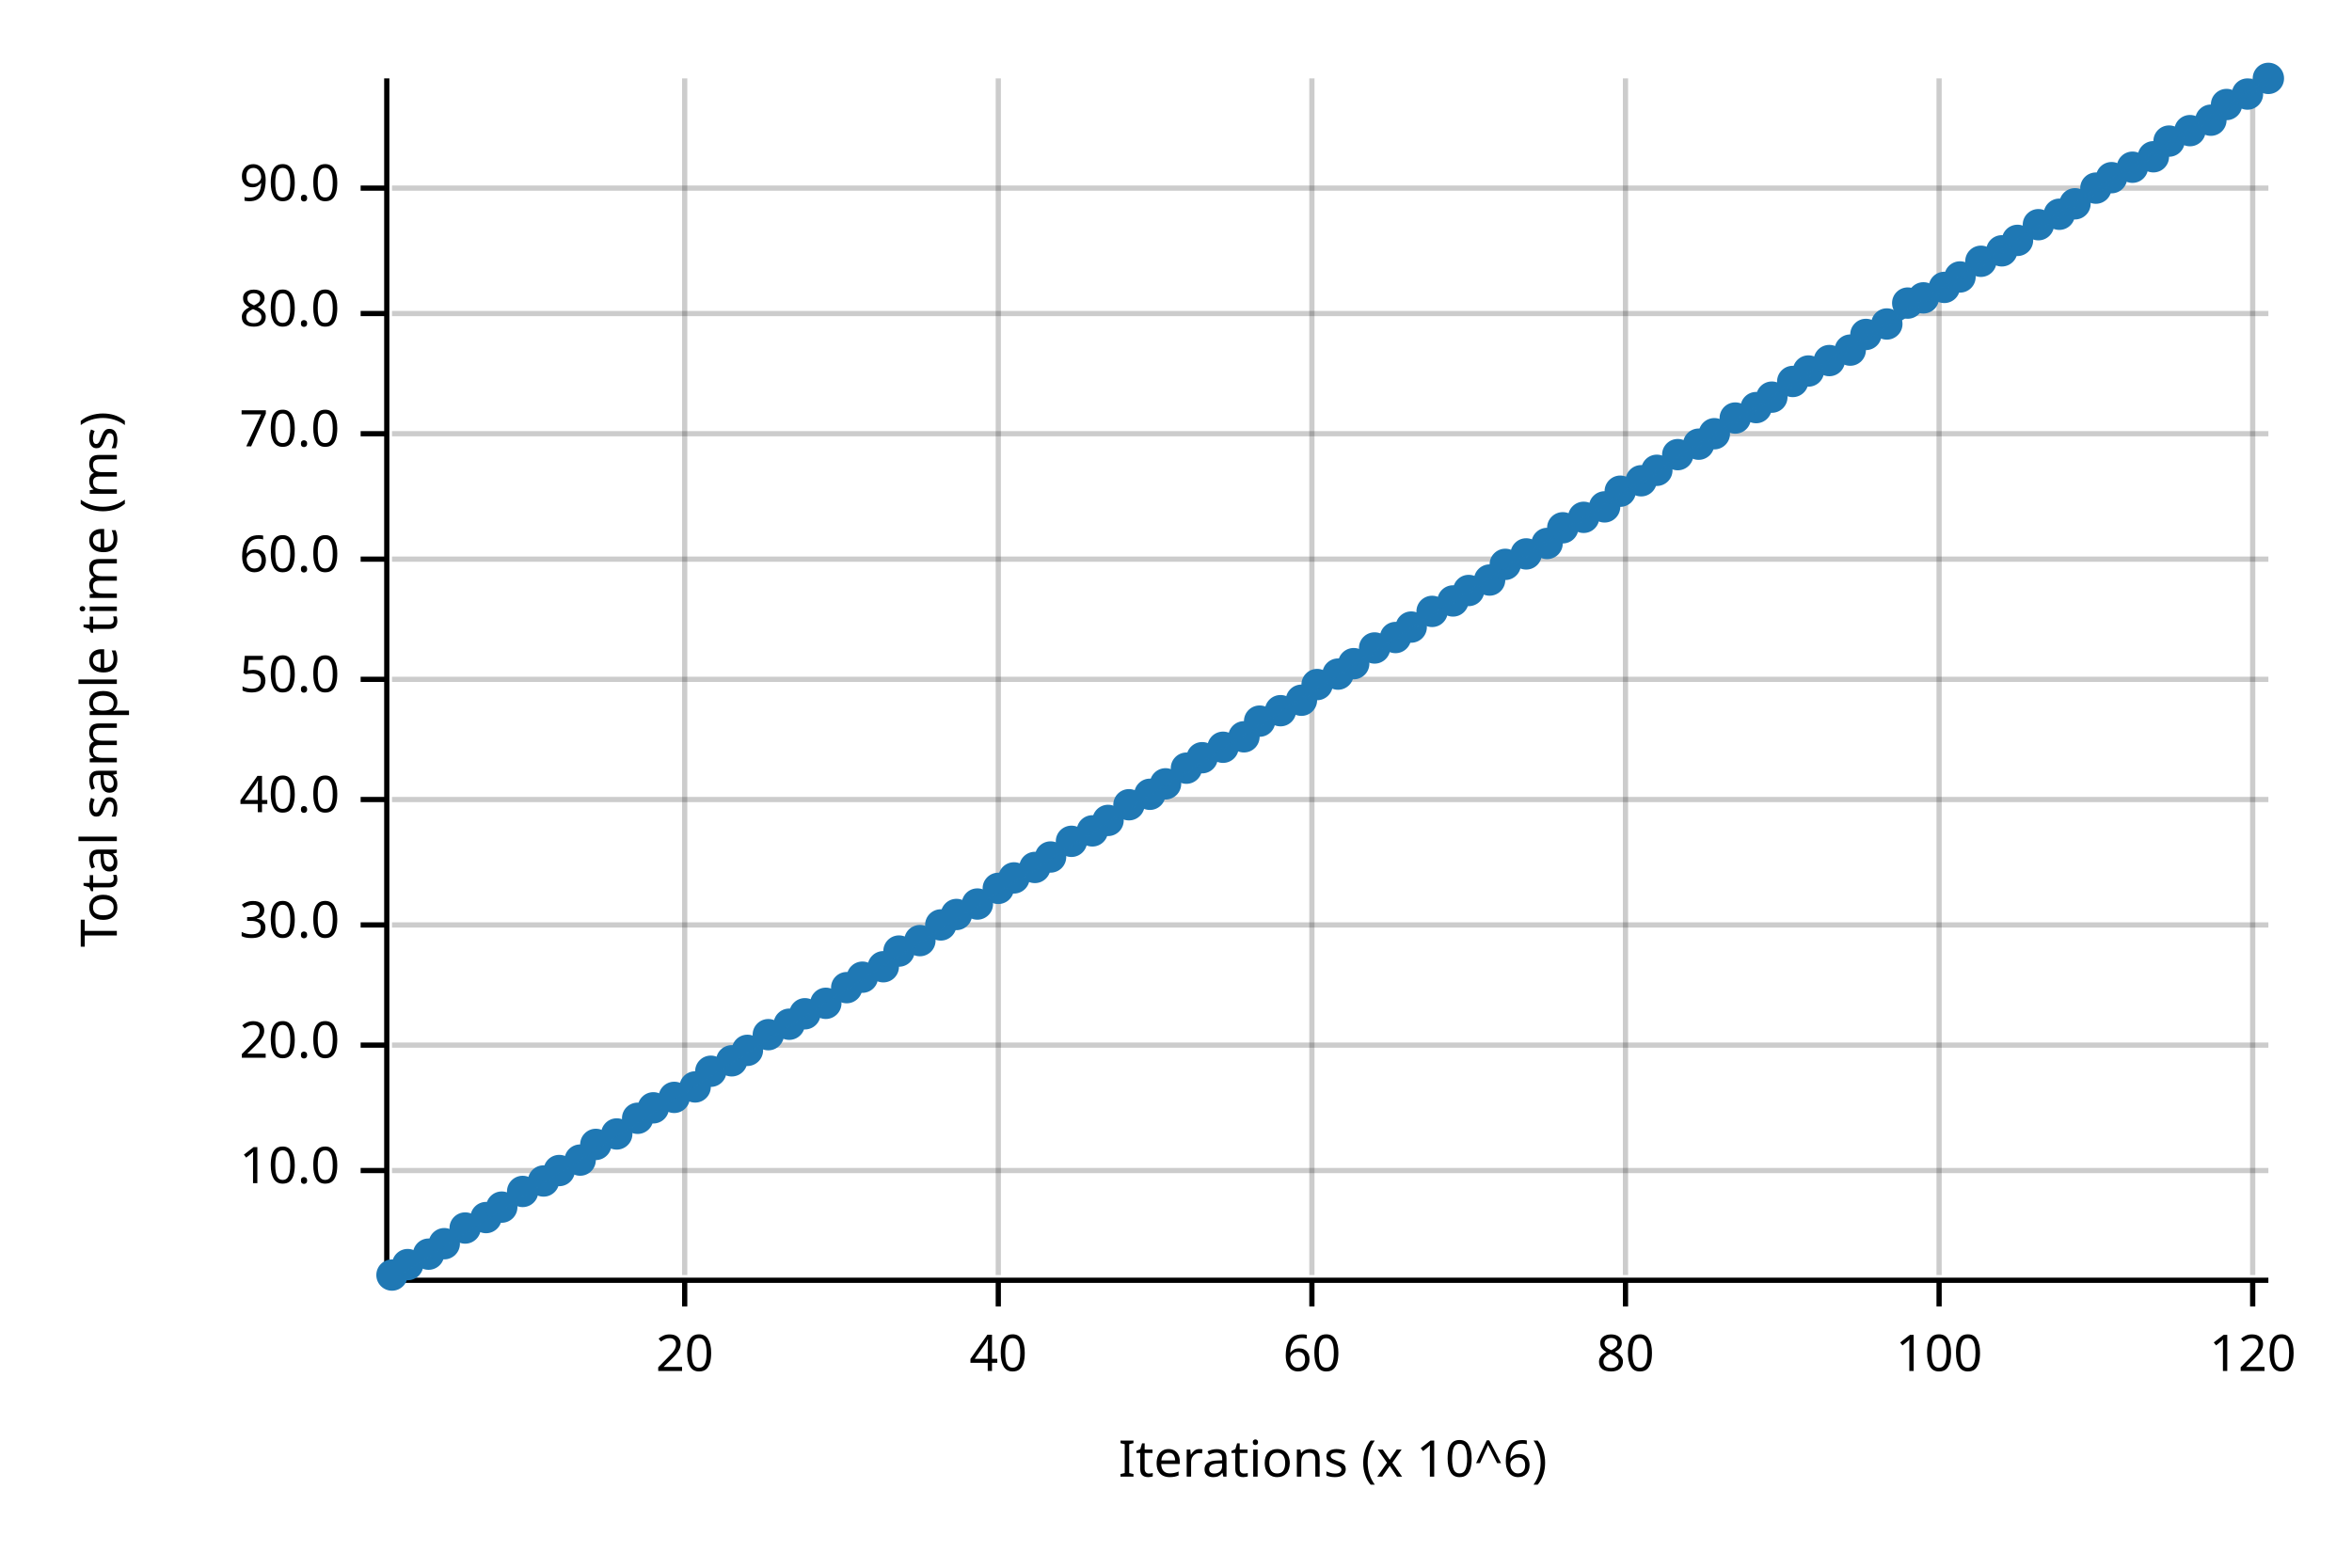
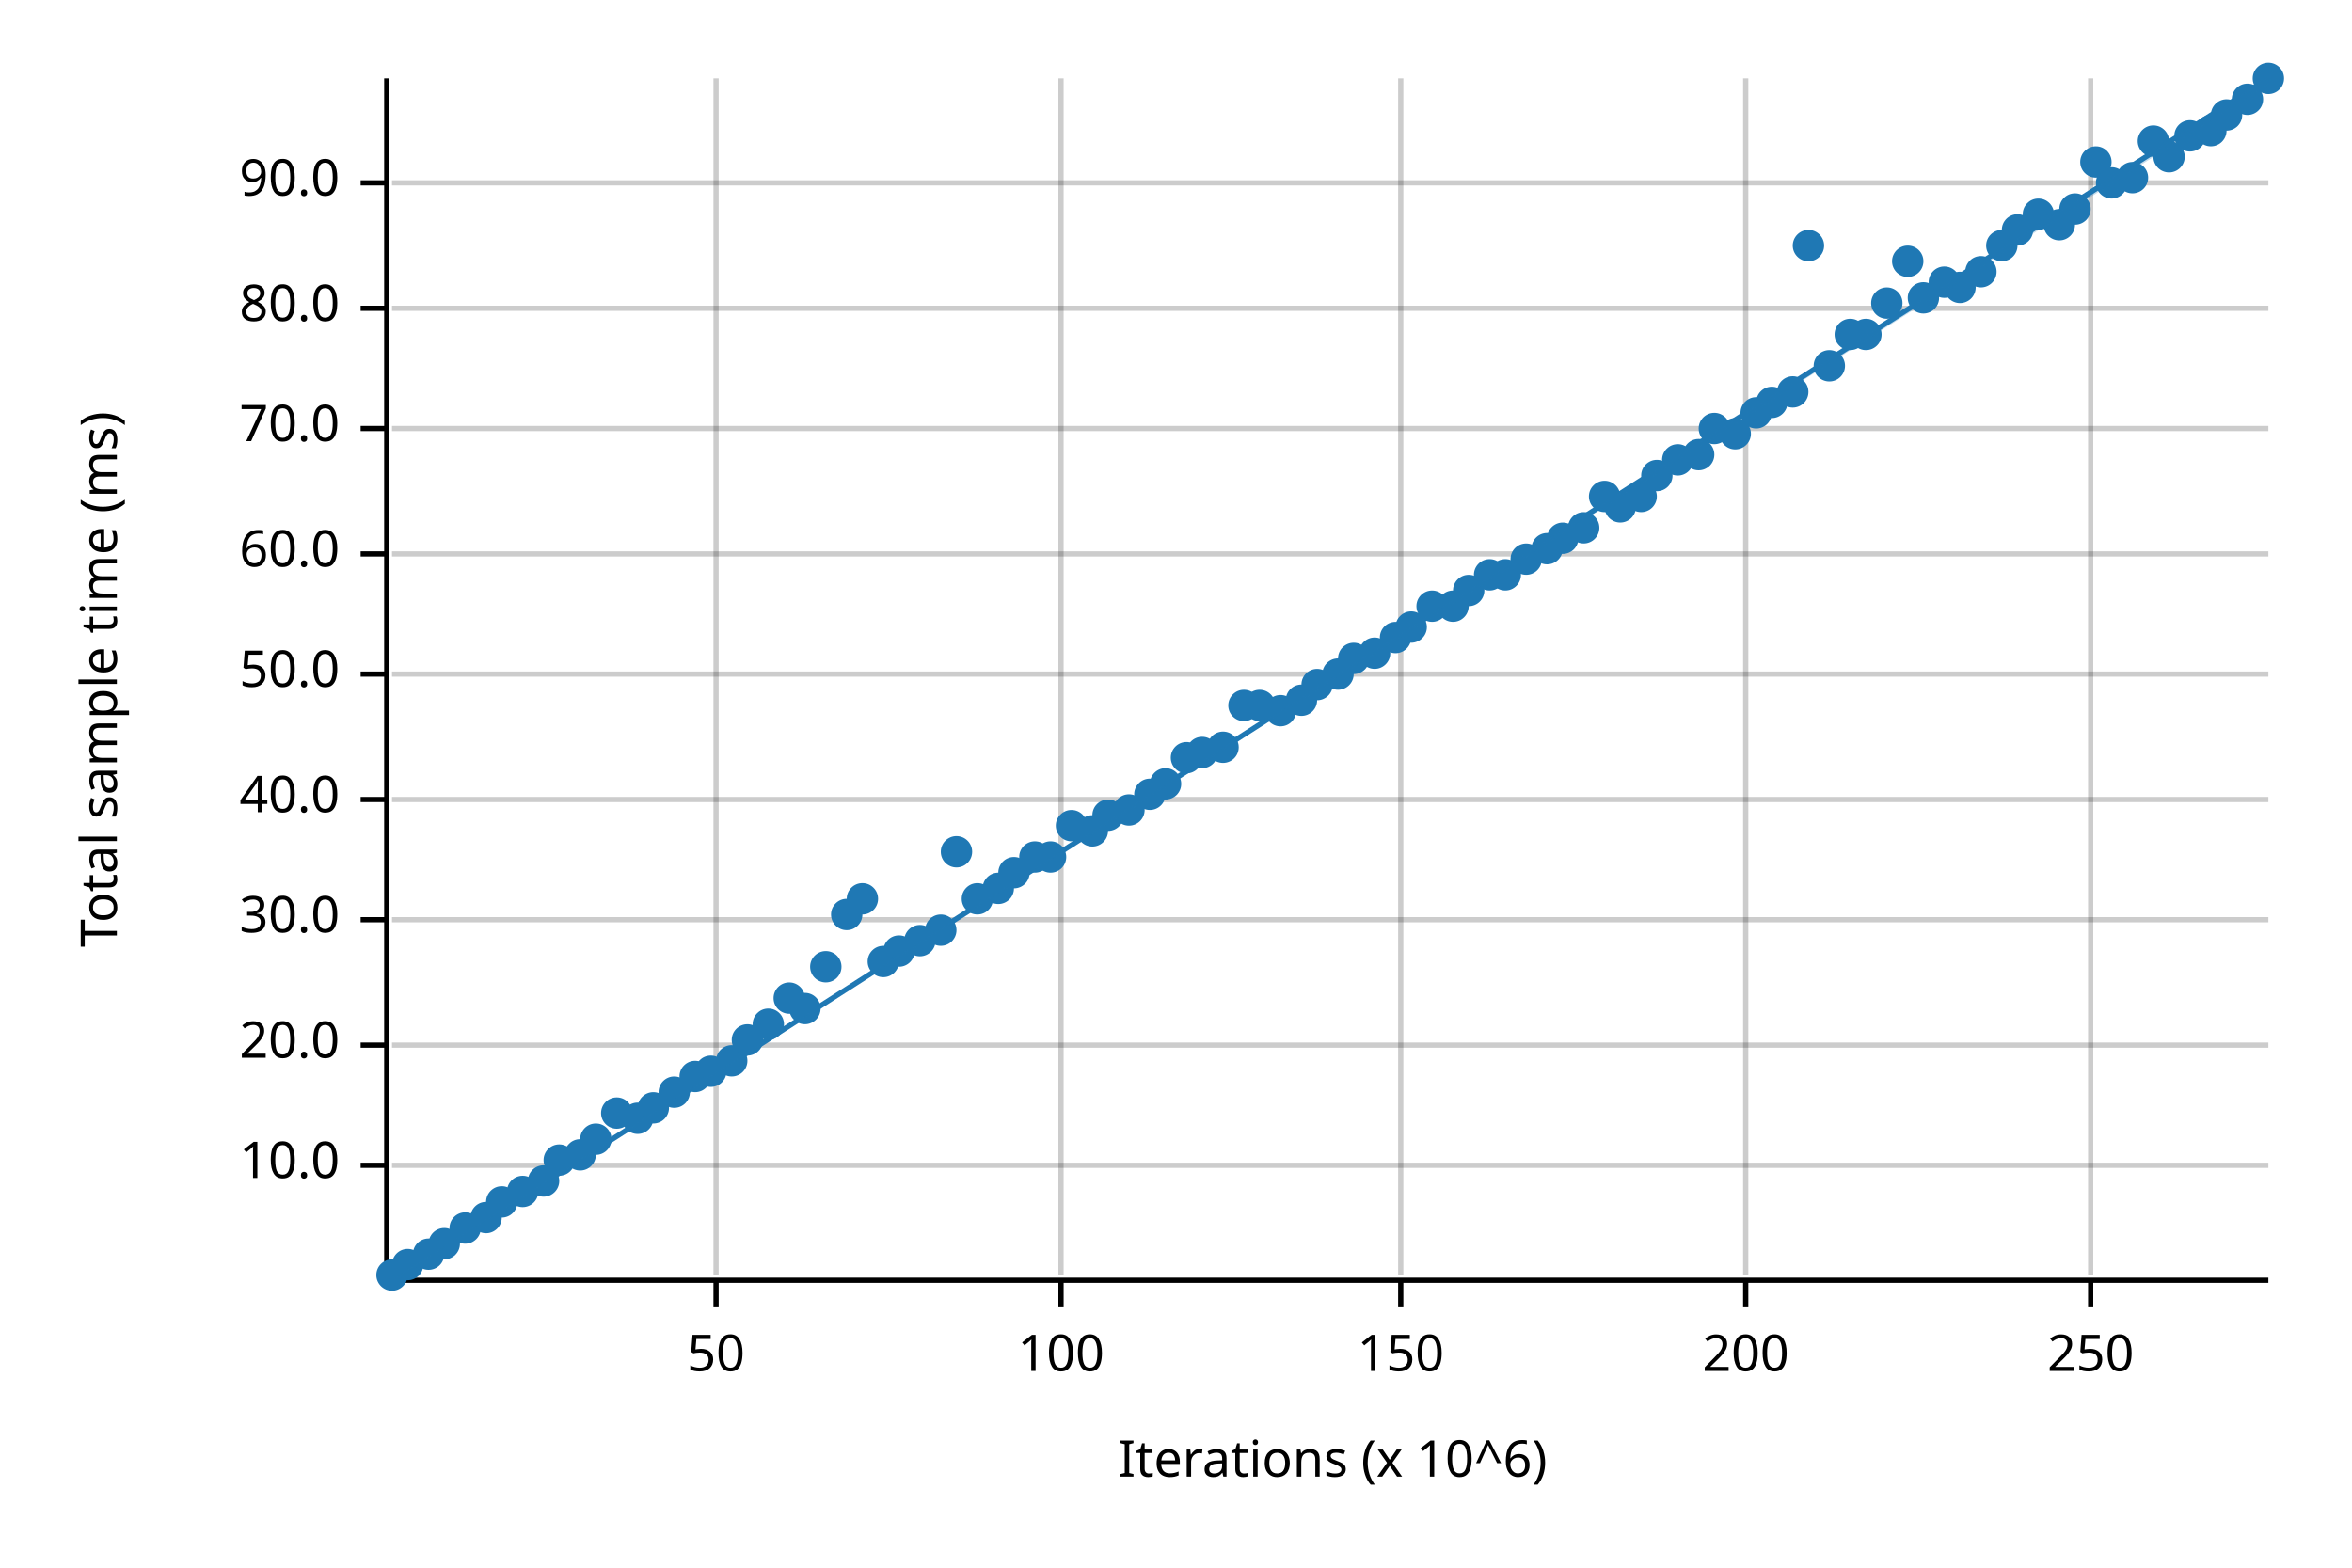
<svg xmlns="http://www.w3.org/2000/svg" width="450" height="300" viewBox="0 0 450 300">
  <text x="15" y="130" dy="0.76em" text-anchor="middle" font-family="sans-serif" font-size="9.677" opacity="1" fill="#000000" transform="rotate(270, 15, 130)">
Total sample time (ms)
</text>
  <text x="255" y="285" dy="-0.5ex" text-anchor="middle" font-family="sans-serif" font-size="9.677" opacity="1" fill="#000000">
Iterations (x 10^6)
</text>
-   <line opacity="0.2" stroke="#000000" stroke-width="1" x1="131" y1="244" x2="131" y2="15" />
-   <line opacity="0.2" stroke="#000000" stroke-width="1" x1="191" y1="244" x2="191" y2="15" />
-   <line opacity="0.2" stroke="#000000" stroke-width="1" x1="251" y1="244" x2="251" y2="15" />
-   <line opacity="0.2" stroke="#000000" stroke-width="1" x1="311" y1="244" x2="311" y2="15" />
-   <line opacity="0.2" stroke="#000000" stroke-width="1" x1="371" y1="244" x2="371" y2="15" />
-   <line opacity="0.2" stroke="#000000" stroke-width="1" x1="431" y1="244" x2="431" y2="15" />
-   <line opacity="0.2" stroke="#000000" stroke-width="1" x1="75" y1="224" x2="434" y2="224" />
+   <line opacity="0.2" stroke="#000000" stroke-width="1" x1="137" y1="244" x2="137" y2="15" />
+   <line opacity="0.2" stroke="#000000" stroke-width="1" x1="203" y1="244" x2="203" y2="15" />
+   <line opacity="0.2" stroke="#000000" stroke-width="1" x1="268" y1="244" x2="268" y2="15" />
+   <line opacity="0.2" stroke="#000000" stroke-width="1" x1="334" y1="244" x2="334" y2="15" />
+   <line opacity="0.2" stroke="#000000" stroke-width="1" x1="400" y1="244" x2="400" y2="15" />
+   <line opacity="0.2" stroke="#000000" stroke-width="1" x1="75" y1="223" x2="434" y2="223" />
  <line opacity="0.2" stroke="#000000" stroke-width="1" x1="75" y1="200" x2="434" y2="200" />
-   <line opacity="0.2" stroke="#000000" stroke-width="1" x1="75" y1="177" x2="434" y2="177" />
+   <line opacity="0.2" stroke="#000000" stroke-width="1" x1="75" y1="176" x2="434" y2="176" />
  <line opacity="0.2" stroke="#000000" stroke-width="1" x1="75" y1="153" x2="434" y2="153" />
-   <line opacity="0.2" stroke="#000000" stroke-width="1" x1="75" y1="130" x2="434" y2="130" />
-   <line opacity="0.2" stroke="#000000" stroke-width="1" x1="75" y1="107" x2="434" y2="107" />
-   <line opacity="0.2" stroke="#000000" stroke-width="1" x1="75" y1="83" x2="434" y2="83" />
-   <line opacity="0.2" stroke="#000000" stroke-width="1" x1="75" y1="60" x2="434" y2="60" />
-   <line opacity="0.2" stroke="#000000" stroke-width="1" x1="75" y1="36" x2="434" y2="36" />
+   <line opacity="0.2" stroke="#000000" stroke-width="1" x1="75" y1="129" x2="434" y2="129" />
+   <line opacity="0.2" stroke="#000000" stroke-width="1" x1="75" y1="106" x2="434" y2="106" />
+   <line opacity="0.2" stroke="#000000" stroke-width="1" x1="75" y1="82" x2="434" y2="82" />
+   <line opacity="0.2" stroke="#000000" stroke-width="1" x1="75" y1="59" x2="434" y2="59" />
+   <line opacity="0.2" stroke="#000000" stroke-width="1" x1="75" y1="35" x2="434" y2="35" />
  <polyline fill="none" opacity="1" stroke="#000000" stroke-width="1" points="74,15 74,244 " />
-   <text x="65" y="224" dy="0.5ex" text-anchor="end" font-family="sans-serif" font-size="9.677" opacity="1" fill="#000000">
+   <text x="65" y="223" dy="0.5ex" text-anchor="end" font-family="sans-serif" font-size="9.677" opacity="1" fill="#000000">
10.0
</text>
-   <polyline fill="none" opacity="1" stroke="#000000" stroke-width="1" points="69,224 74,224 " />
+   <polyline fill="none" opacity="1" stroke="#000000" stroke-width="1" points="69,223 74,223 " />
  <text x="65" y="200" dy="0.5ex" text-anchor="end" font-family="sans-serif" font-size="9.677" opacity="1" fill="#000000">
20.0
</text>
  <polyline fill="none" opacity="1" stroke="#000000" stroke-width="1" points="69,200 74,200 " />
-   <text x="65" y="177" dy="0.5ex" text-anchor="end" font-family="sans-serif" font-size="9.677" opacity="1" fill="#000000">
+   <text x="65" y="176" dy="0.5ex" text-anchor="end" font-family="sans-serif" font-size="9.677" opacity="1" fill="#000000">
30.0
</text>
-   <polyline fill="none" opacity="1" stroke="#000000" stroke-width="1" points="69,177 74,177 " />
+   <polyline fill="none" opacity="1" stroke="#000000" stroke-width="1" points="69,176 74,176 " />
  <text x="65" y="153" dy="0.5ex" text-anchor="end" font-family="sans-serif" font-size="9.677" opacity="1" fill="#000000">
40.0
</text>
  <polyline fill="none" opacity="1" stroke="#000000" stroke-width="1" points="69,153 74,153 " />
-   <text x="65" y="130" dy="0.5ex" text-anchor="end" font-family="sans-serif" font-size="9.677" opacity="1" fill="#000000">
+   <text x="65" y="129" dy="0.5ex" text-anchor="end" font-family="sans-serif" font-size="9.677" opacity="1" fill="#000000">
50.0
</text>
-   <polyline fill="none" opacity="1" stroke="#000000" stroke-width="1" points="69,130 74,130 " />
-   <text x="65" y="107" dy="0.5ex" text-anchor="end" font-family="sans-serif" font-size="9.677" opacity="1" fill="#000000">
+   <polyline fill="none" opacity="1" stroke="#000000" stroke-width="1" points="69,129 74,129 " />
+   <text x="65" y="106" dy="0.5ex" text-anchor="end" font-family="sans-serif" font-size="9.677" opacity="1" fill="#000000">
60.0
</text>
-   <polyline fill="none" opacity="1" stroke="#000000" stroke-width="1" points="69,107 74,107 " />
-   <text x="65" y="83" dy="0.5ex" text-anchor="end" font-family="sans-serif" font-size="9.677" opacity="1" fill="#000000">
+   <polyline fill="none" opacity="1" stroke="#000000" stroke-width="1" points="69,106 74,106 " />
+   <text x="65" y="82" dy="0.5ex" text-anchor="end" font-family="sans-serif" font-size="9.677" opacity="1" fill="#000000">
70.0
</text>
-   <polyline fill="none" opacity="1" stroke="#000000" stroke-width="1" points="69,83 74,83 " />
-   <text x="65" y="60" dy="0.5ex" text-anchor="end" font-family="sans-serif" font-size="9.677" opacity="1" fill="#000000">
+   <polyline fill="none" opacity="1" stroke="#000000" stroke-width="1" points="69,82 74,82 " />
+   <text x="65" y="59" dy="0.5ex" text-anchor="end" font-family="sans-serif" font-size="9.677" opacity="1" fill="#000000">
80.0
</text>
-   <polyline fill="none" opacity="1" stroke="#000000" stroke-width="1" points="69,60 74,60 " />
-   <text x="65" y="36" dy="0.5ex" text-anchor="end" font-family="sans-serif" font-size="9.677" opacity="1" fill="#000000">
+   <polyline fill="none" opacity="1" stroke="#000000" stroke-width="1" points="69,59 74,59 " />
+   <text x="65" y="35" dy="0.5ex" text-anchor="end" font-family="sans-serif" font-size="9.677" opacity="1" fill="#000000">
90.0
</text>
-   <polyline fill="none" opacity="1" stroke="#000000" stroke-width="1" points="69,36 74,36 " />
+   <polyline fill="none" opacity="1" stroke="#000000" stroke-width="1" points="69,35 74,35 " />
  <polyline fill="none" opacity="1" stroke="#000000" stroke-width="1" points="75,245 434,245 " />
-   <text x="131" y="255" dy="0.76em" text-anchor="middle" font-family="sans-serif" font-size="9.677" opacity="1" fill="#000000">
- 20
+   <text x="137" y="255" dy="0.76em" text-anchor="middle" font-family="sans-serif" font-size="9.677" opacity="1" fill="#000000">
+ 50
</text>
-   <polyline fill="none" opacity="1" stroke="#000000" stroke-width="1" points="131,245 131,250 " />
-   <text x="191" y="255" dy="0.76em" text-anchor="middle" font-family="sans-serif" font-size="9.677" opacity="1" fill="#000000">
- 40
- </text>
-   <polyline fill="none" opacity="1" stroke="#000000" stroke-width="1" points="191,245 191,250 " />
-   <text x="251" y="255" dy="0.76em" text-anchor="middle" font-family="sans-serif" font-size="9.677" opacity="1" fill="#000000">
- 60
- </text>
-   <polyline fill="none" opacity="1" stroke="#000000" stroke-width="1" points="251,245 251,250 " />
-   <text x="311" y="255" dy="0.76em" text-anchor="middle" font-family="sans-serif" font-size="9.677" opacity="1" fill="#000000">
- 80
- </text>
-   <polyline fill="none" opacity="1" stroke="#000000" stroke-width="1" points="311,245 311,250 " />
-   <text x="371" y="255" dy="0.76em" text-anchor="middle" font-family="sans-serif" font-size="9.677" opacity="1" fill="#000000">
+   <polyline fill="none" opacity="1" stroke="#000000" stroke-width="1" points="137,245 137,250 " />
+   <text x="203" y="255" dy="0.76em" text-anchor="middle" font-family="sans-serif" font-size="9.677" opacity="1" fill="#000000">
100
</text>
-   <polyline fill="none" opacity="1" stroke="#000000" stroke-width="1" points="371,245 371,250 " />
-   <text x="431" y="255" dy="0.76em" text-anchor="middle" font-family="sans-serif" font-size="9.677" opacity="1" fill="#000000">
- 120
+   <polyline fill="none" opacity="1" stroke="#000000" stroke-width="1" points="203,245 203,250 " />
+   <text x="268" y="255" dy="0.76em" text-anchor="middle" font-family="sans-serif" font-size="9.677" opacity="1" fill="#000000">
+ 150
</text>
-   <polyline fill="none" opacity="1" stroke="#000000" stroke-width="1" points="431,245 431,250 " />
+   <polyline fill="none" opacity="1" stroke="#000000" stroke-width="1" points="268,245 268,250 " />
+   <text x="334" y="255" dy="0.76em" text-anchor="middle" font-family="sans-serif" font-size="9.677" opacity="1" fill="#000000">
+ 200
+ </text>
+   <polyline fill="none" opacity="1" stroke="#000000" stroke-width="1" points="334,245 334,250 " />
+   <text x="400" y="255" dy="0.76em" text-anchor="middle" font-family="sans-serif" font-size="9.677" opacity="1" fill="#000000">
+ 250
+ </text>
+   <polyline fill="none" opacity="1" stroke="#000000" stroke-width="1" points="400,245 400,250 " />
  <circle cx="75" cy="244" r="3" opacity="1" fill="#1F78B4" stroke="none" stroke-width="1" />
  <circle cx="78" cy="242" r="3" opacity="1" fill="#1F78B4" stroke="none" stroke-width="1" />
  <circle cx="82" cy="240" r="3" opacity="1" fill="#1F78B4" stroke="none" stroke-width="1" />
  <circle cx="85" cy="238" r="3" opacity="1" fill="#1F78B4" stroke="none" stroke-width="1" />
  <circle cx="89" cy="235" r="3" opacity="1" fill="#1F78B4" stroke="none" stroke-width="1" />
  <circle cx="93" cy="233" r="3" opacity="1" fill="#1F78B4" stroke="none" stroke-width="1" />
-   <circle cx="96" cy="231" r="3" opacity="1" fill="#1F78B4" stroke="none" stroke-width="1" />
+   <circle cx="96" cy="230" r="3" opacity="1" fill="#1F78B4" stroke="none" stroke-width="1" />
  <circle cx="100" cy="228" r="3" opacity="1" fill="#1F78B4" stroke="none" stroke-width="1" />
  <circle cx="104" cy="226" r="3" opacity="1" fill="#1F78B4" stroke="none" stroke-width="1" />
-   <circle cx="107" cy="224" r="3" opacity="1" fill="#1F78B4" stroke="none" stroke-width="1" />
-   <circle cx="111" cy="222" r="3" opacity="1" fill="#1F78B4" stroke="none" stroke-width="1" />
-   <circle cx="114" cy="219" r="3" opacity="1" fill="#1F78B4" stroke="none" stroke-width="1" />
-   <circle cx="118" cy="217" r="3" opacity="1" fill="#1F78B4" stroke="none" stroke-width="1" />
+   <circle cx="107" cy="222" r="3" opacity="1" fill="#1F78B4" stroke="none" stroke-width="1" />
+   <circle cx="111" cy="221" r="3" opacity="1" fill="#1F78B4" stroke="none" stroke-width="1" />
+   <circle cx="114" cy="218" r="3" opacity="1" fill="#1F78B4" stroke="none" stroke-width="1" />
+   <circle cx="118" cy="213" r="3" opacity="1" fill="#1F78B4" stroke="none" stroke-width="1" />
  <circle cx="122" cy="214" r="3" opacity="1" fill="#1F78B4" stroke="none" stroke-width="1" />
  <circle cx="125" cy="212" r="3" opacity="1" fill="#1F78B4" stroke="none" stroke-width="1" />
-   <circle cx="129" cy="210" r="3" opacity="1" fill="#1F78B4" stroke="none" stroke-width="1" />
-   <circle cx="133" cy="208" r="3" opacity="1" fill="#1F78B4" stroke="none" stroke-width="1" />
+   <circle cx="129" cy="209" r="3" opacity="1" fill="#1F78B4" stroke="none" stroke-width="1" />
+   <circle cx="133" cy="206" r="3" opacity="1" fill="#1F78B4" stroke="none" stroke-width="1" />
  <circle cx="136" cy="205" r="3" opacity="1" fill="#1F78B4" stroke="none" stroke-width="1" />
  <circle cx="140" cy="203" r="3" opacity="1" fill="#1F78B4" stroke="none" stroke-width="1" />
-   <circle cx="143" cy="201" r="3" opacity="1" fill="#1F78B4" stroke="none" stroke-width="1" />
-   <circle cx="147" cy="198" r="3" opacity="1" fill="#1F78B4" stroke="none" stroke-width="1" />
-   <circle cx="151" cy="196" r="3" opacity="1" fill="#1F78B4" stroke="none" stroke-width="1" />
-   <circle cx="154" cy="194" r="3" opacity="1" fill="#1F78B4" stroke="none" stroke-width="1" />
-   <circle cx="158" cy="192" r="3" opacity="1" fill="#1F78B4" stroke="none" stroke-width="1" />
-   <circle cx="162" cy="189" r="3" opacity="1" fill="#1F78B4" stroke="none" stroke-width="1" />
-   <circle cx="165" cy="187" r="3" opacity="1" fill="#1F78B4" stroke="none" stroke-width="1" />
-   <circle cx="169" cy="185" r="3" opacity="1" fill="#1F78B4" stroke="none" stroke-width="1" />
+   <circle cx="143" cy="199" r="3" opacity="1" fill="#1F78B4" stroke="none" stroke-width="1" />
+   <circle cx="147" cy="196" r="3" opacity="1" fill="#1F78B4" stroke="none" stroke-width="1" />
+   <circle cx="151" cy="191" r="3" opacity="1" fill="#1F78B4" stroke="none" stroke-width="1" />
+   <circle cx="154" cy="193" r="3" opacity="1" fill="#1F78B4" stroke="none" stroke-width="1" />
+   <circle cx="158" cy="185" r="3" opacity="1" fill="#1F78B4" stroke="none" stroke-width="1" />
+   <circle cx="162" cy="175" r="3" opacity="1" fill="#1F78B4" stroke="none" stroke-width="1" />
+   <circle cx="165" cy="172" r="3" opacity="1" fill="#1F78B4" stroke="none" stroke-width="1" />
+   <circle cx="169" cy="184" r="3" opacity="1" fill="#1F78B4" stroke="none" stroke-width="1" />
  <circle cx="172" cy="182" r="3" opacity="1" fill="#1F78B4" stroke="none" stroke-width="1" />
  <circle cx="176" cy="180" r="3" opacity="1" fill="#1F78B4" stroke="none" stroke-width="1" />
-   <circle cx="180" cy="177" r="3" opacity="1" fill="#1F78B4" stroke="none" stroke-width="1" />
-   <circle cx="183" cy="175" r="3" opacity="1" fill="#1F78B4" stroke="none" stroke-width="1" />
-   <circle cx="187" cy="173" r="3" opacity="1" fill="#1F78B4" stroke="none" stroke-width="1" />
+   <circle cx="180" cy="178" r="3" opacity="1" fill="#1F78B4" stroke="none" stroke-width="1" />
+   <circle cx="183" cy="163" r="3" opacity="1" fill="#1F78B4" stroke="none" stroke-width="1" />
+   <circle cx="187" cy="172" r="3" opacity="1" fill="#1F78B4" stroke="none" stroke-width="1" />
  <circle cx="191" cy="170" r="3" opacity="1" fill="#1F78B4" stroke="none" stroke-width="1" />
-   <circle cx="194" cy="168" r="3" opacity="1" fill="#1F78B4" stroke="none" stroke-width="1" />
-   <circle cx="198" cy="166" r="3" opacity="1" fill="#1F78B4" stroke="none" stroke-width="1" />
+   <circle cx="194" cy="167" r="3" opacity="1" fill="#1F78B4" stroke="none" stroke-width="1" />
+   <circle cx="198" cy="164" r="3" opacity="1" fill="#1F78B4" stroke="none" stroke-width="1" />
  <circle cx="201" cy="164" r="3" opacity="1" fill="#1F78B4" stroke="none" stroke-width="1" />
-   <circle cx="205" cy="161" r="3" opacity="1" fill="#1F78B4" stroke="none" stroke-width="1" />
+   <circle cx="205" cy="158" r="3" opacity="1" fill="#1F78B4" stroke="none" stroke-width="1" />
  <circle cx="209" cy="159" r="3" opacity="1" fill="#1F78B4" stroke="none" stroke-width="1" />
-   <circle cx="212" cy="157" r="3" opacity="1" fill="#1F78B4" stroke="none" stroke-width="1" />
-   <circle cx="216" cy="154" r="3" opacity="1" fill="#1F78B4" stroke="none" stroke-width="1" />
+   <circle cx="212" cy="156" r="3" opacity="1" fill="#1F78B4" stroke="none" stroke-width="1" />
+   <circle cx="216" cy="155" r="3" opacity="1" fill="#1F78B4" stroke="none" stroke-width="1" />
  <circle cx="220" cy="152" r="3" opacity="1" fill="#1F78B4" stroke="none" stroke-width="1" />
  <circle cx="223" cy="150" r="3" opacity="1" fill="#1F78B4" stroke="none" stroke-width="1" />
-   <circle cx="227" cy="147" r="3" opacity="1" fill="#1F78B4" stroke="none" stroke-width="1" />
-   <circle cx="230" cy="145" r="3" opacity="1" fill="#1F78B4" stroke="none" stroke-width="1" />
+   <circle cx="227" cy="145" r="3" opacity="1" fill="#1F78B4" stroke="none" stroke-width="1" />
+   <circle cx="230" cy="144" r="3" opacity="1" fill="#1F78B4" stroke="none" stroke-width="1" />
  <circle cx="234" cy="143" r="3" opacity="1" fill="#1F78B4" stroke="none" stroke-width="1" />
-   <circle cx="238" cy="141" r="3" opacity="1" fill="#1F78B4" stroke="none" stroke-width="1" />
-   <circle cx="241" cy="138" r="3" opacity="1" fill="#1F78B4" stroke="none" stroke-width="1" />
+   <circle cx="238" cy="135" r="3" opacity="1" fill="#1F78B4" stroke="none" stroke-width="1" />
+   <circle cx="241" cy="135" r="3" opacity="1" fill="#1F78B4" stroke="none" stroke-width="1" />
  <circle cx="245" cy="136" r="3" opacity="1" fill="#1F78B4" stroke="none" stroke-width="1" />
  <circle cx="249" cy="134" r="3" opacity="1" fill="#1F78B4" stroke="none" stroke-width="1" />
  <circle cx="252" cy="131" r="3" opacity="1" fill="#1F78B4" stroke="none" stroke-width="1" />
  <circle cx="256" cy="129" r="3" opacity="1" fill="#1F78B4" stroke="none" stroke-width="1" />
-   <circle cx="259" cy="127" r="3" opacity="1" fill="#1F78B4" stroke="none" stroke-width="1" />
-   <circle cx="263" cy="124" r="3" opacity="1" fill="#1F78B4" stroke="none" stroke-width="1" />
+   <circle cx="259" cy="126" r="3" opacity="1" fill="#1F78B4" stroke="none" stroke-width="1" />
+   <circle cx="263" cy="125" r="3" opacity="1" fill="#1F78B4" stroke="none" stroke-width="1" />
  <circle cx="267" cy="122" r="3" opacity="1" fill="#1F78B4" stroke="none" stroke-width="1" />
  <circle cx="270" cy="120" r="3" opacity="1" fill="#1F78B4" stroke="none" stroke-width="1" />
-   <circle cx="274" cy="117" r="3" opacity="1" fill="#1F78B4" stroke="none" stroke-width="1" />
-   <circle cx="278" cy="115" r="3" opacity="1" fill="#1F78B4" stroke="none" stroke-width="1" />
+   <circle cx="274" cy="116" r="3" opacity="1" fill="#1F78B4" stroke="none" stroke-width="1" />
+   <circle cx="278" cy="116" r="3" opacity="1" fill="#1F78B4" stroke="none" stroke-width="1" />
  <circle cx="281" cy="113" r="3" opacity="1" fill="#1F78B4" stroke="none" stroke-width="1" />
-   <circle cx="285" cy="111" r="3" opacity="1" fill="#1F78B4" stroke="none" stroke-width="1" />
-   <circle cx="288" cy="108" r="3" opacity="1" fill="#1F78B4" stroke="none" stroke-width="1" />
-   <circle cx="292" cy="106" r="3" opacity="1" fill="#1F78B4" stroke="none" stroke-width="1" />
-   <circle cx="296" cy="104" r="3" opacity="1" fill="#1F78B4" stroke="none" stroke-width="1" />
-   <circle cx="299" cy="101" r="3" opacity="1" fill="#1F78B4" stroke="none" stroke-width="1" />
-   <circle cx="303" cy="99" r="3" opacity="1" fill="#1F78B4" stroke="none" stroke-width="1" />
-   <circle cx="307" cy="97" r="3" opacity="1" fill="#1F78B4" stroke="none" stroke-width="1" />
-   <circle cx="310" cy="94" r="3" opacity="1" fill="#1F78B4" stroke="none" stroke-width="1" />
-   <circle cx="314" cy="92" r="3" opacity="1" fill="#1F78B4" stroke="none" stroke-width="1" />
-   <circle cx="317" cy="90" r="3" opacity="1" fill="#1F78B4" stroke="none" stroke-width="1" />
-   <circle cx="321" cy="87" r="3" opacity="1" fill="#1F78B4" stroke="none" stroke-width="1" />
-   <circle cx="325" cy="85" r="3" opacity="1" fill="#1F78B4" stroke="none" stroke-width="1" />
-   <circle cx="328" cy="83" r="3" opacity="1" fill="#1F78B4" stroke="none" stroke-width="1" />
-   <circle cx="332" cy="80" r="3" opacity="1" fill="#1F78B4" stroke="none" stroke-width="1" />
-   <circle cx="336" cy="78" r="3" opacity="1" fill="#1F78B4" stroke="none" stroke-width="1" />
-   <circle cx="339" cy="76" r="3" opacity="1" fill="#1F78B4" stroke="none" stroke-width="1" />
-   <circle cx="343" cy="73" r="3" opacity="1" fill="#1F78B4" stroke="none" stroke-width="1" />
-   <circle cx="346" cy="71" r="3" opacity="1" fill="#1F78B4" stroke="none" stroke-width="1" />
-   <circle cx="350" cy="69" r="3" opacity="1" fill="#1F78B4" stroke="none" stroke-width="1" />
-   <circle cx="354" cy="67" r="3" opacity="1" fill="#1F78B4" stroke="none" stroke-width="1" />
+   <circle cx="285" cy="110" r="3" opacity="1" fill="#1F78B4" stroke="none" stroke-width="1" />
+   <circle cx="288" cy="110" r="3" opacity="1" fill="#1F78B4" stroke="none" stroke-width="1" />
+   <circle cx="292" cy="107" r="3" opacity="1" fill="#1F78B4" stroke="none" stroke-width="1" />
+   <circle cx="296" cy="105" r="3" opacity="1" fill="#1F78B4" stroke="none" stroke-width="1" />
+   <circle cx="299" cy="103" r="3" opacity="1" fill="#1F78B4" stroke="none" stroke-width="1" />
+   <circle cx="303" cy="101" r="3" opacity="1" fill="#1F78B4" stroke="none" stroke-width="1" />
+   <circle cx="307" cy="95" r="3" opacity="1" fill="#1F78B4" stroke="none" stroke-width="1" />
+   <circle cx="310" cy="97" r="3" opacity="1" fill="#1F78B4" stroke="none" stroke-width="1" />
+   <circle cx="314" cy="95" r="3" opacity="1" fill="#1F78B4" stroke="none" stroke-width="1" />
+   <circle cx="317" cy="91" r="3" opacity="1" fill="#1F78B4" stroke="none" stroke-width="1" />
+   <circle cx="321" cy="88" r="3" opacity="1" fill="#1F78B4" stroke="none" stroke-width="1" />
+   <circle cx="325" cy="87" r="3" opacity="1" fill="#1F78B4" stroke="none" stroke-width="1" />
+   <circle cx="328" cy="82" r="3" opacity="1" fill="#1F78B4" stroke="none" stroke-width="1" />
+   <circle cx="332" cy="83" r="3" opacity="1" fill="#1F78B4" stroke="none" stroke-width="1" />
+   <circle cx="336" cy="79" r="3" opacity="1" fill="#1F78B4" stroke="none" stroke-width="1" />
+   <circle cx="339" cy="77" r="3" opacity="1" fill="#1F78B4" stroke="none" stroke-width="1" />
+   <circle cx="343" cy="75" r="3" opacity="1" fill="#1F78B4" stroke="none" stroke-width="1" />
+   <circle cx="346" cy="47" r="3" opacity="1" fill="#1F78B4" stroke="none" stroke-width="1" />
+   <circle cx="350" cy="70" r="3" opacity="1" fill="#1F78B4" stroke="none" stroke-width="1" />
+   <circle cx="354" cy="64" r="3" opacity="1" fill="#1F78B4" stroke="none" stroke-width="1" />
  <circle cx="357" cy="64" r="3" opacity="1" fill="#1F78B4" stroke="none" stroke-width="1" />
-   <circle cx="361" cy="62" r="3" opacity="1" fill="#1F78B4" stroke="none" stroke-width="1" />
-   <circle cx="365" cy="58" r="3" opacity="1" fill="#1F78B4" stroke="none" stroke-width="1" />
+   <circle cx="361" cy="58" r="3" opacity="1" fill="#1F78B4" stroke="none" stroke-width="1" />
+   <circle cx="365" cy="50" r="3" opacity="1" fill="#1F78B4" stroke="none" stroke-width="1" />
  <circle cx="368" cy="57" r="3" opacity="1" fill="#1F78B4" stroke="none" stroke-width="1" />
-   <circle cx="372" cy="55" r="3" opacity="1" fill="#1F78B4" stroke="none" stroke-width="1" />
-   <circle cx="375" cy="53" r="3" opacity="1" fill="#1F78B4" stroke="none" stroke-width="1" />
-   <circle cx="379" cy="50" r="3" opacity="1" fill="#1F78B4" stroke="none" stroke-width="1" />
-   <circle cx="383" cy="48" r="3" opacity="1" fill="#1F78B4" stroke="none" stroke-width="1" />
-   <circle cx="386" cy="46" r="3" opacity="1" fill="#1F78B4" stroke="none" stroke-width="1" />
-   <circle cx="390" cy="43" r="3" opacity="1" fill="#1F78B4" stroke="none" stroke-width="1" />
-   <circle cx="394" cy="41" r="3" opacity="1" fill="#1F78B4" stroke="none" stroke-width="1" />
-   <circle cx="397" cy="39" r="3" opacity="1" fill="#1F78B4" stroke="none" stroke-width="1" />
-   <circle cx="401" cy="36" r="3" opacity="1" fill="#1F78B4" stroke="none" stroke-width="1" />
-   <circle cx="404" cy="34" r="3" opacity="1" fill="#1F78B4" stroke="none" stroke-width="1" />
-   <circle cx="408" cy="32" r="3" opacity="1" fill="#1F78B4" stroke="none" stroke-width="1" />
-   <circle cx="412" cy="30" r="3" opacity="1" fill="#1F78B4" stroke="none" stroke-width="1" />
-   <circle cx="415" cy="27" r="3" opacity="1" fill="#1F78B4" stroke="none" stroke-width="1" />
-   <circle cx="419" cy="25" r="3" opacity="1" fill="#1F78B4" stroke="none" stroke-width="1" />
-   <circle cx="423" cy="23" r="3" opacity="1" fill="#1F78B4" stroke="none" stroke-width="1" />
-   <circle cx="426" cy="20" r="3" opacity="1" fill="#1F78B4" stroke="none" stroke-width="1" />
-   <circle cx="430" cy="18" r="3" opacity="1" fill="#1F78B4" stroke="none" stroke-width="1" />
+   <circle cx="372" cy="54" r="3" opacity="1" fill="#1F78B4" stroke="none" stroke-width="1" />
+   <circle cx="375" cy="55" r="3" opacity="1" fill="#1F78B4" stroke="none" stroke-width="1" />
+   <circle cx="379" cy="52" r="3" opacity="1" fill="#1F78B4" stroke="none" stroke-width="1" />
+   <circle cx="383" cy="47" r="3" opacity="1" fill="#1F78B4" stroke="none" stroke-width="1" />
+   <circle cx="386" cy="44" r="3" opacity="1" fill="#1F78B4" stroke="none" stroke-width="1" />
+   <circle cx="390" cy="41" r="3" opacity="1" fill="#1F78B4" stroke="none" stroke-width="1" />
+   <circle cx="394" cy="43" r="3" opacity="1" fill="#1F78B4" stroke="none" stroke-width="1" />
+   <circle cx="397" cy="40" r="3" opacity="1" fill="#1F78B4" stroke="none" stroke-width="1" />
+   <circle cx="401" cy="31" r="3" opacity="1" fill="#1F78B4" stroke="none" stroke-width="1" />
+   <circle cx="404" cy="35" r="3" opacity="1" fill="#1F78B4" stroke="none" stroke-width="1" />
+   <circle cx="408" cy="34" r="3" opacity="1" fill="#1F78B4" stroke="none" stroke-width="1" />
+   <circle cx="412" cy="27" r="3" opacity="1" fill="#1F78B4" stroke="none" stroke-width="1" />
+   <circle cx="415" cy="30" r="3" opacity="1" fill="#1F78B4" stroke="none" stroke-width="1" />
+   <circle cx="419" cy="26" r="3" opacity="1" fill="#1F78B4" stroke="none" stroke-width="1" />
+   <circle cx="423" cy="25" r="3" opacity="1" fill="#1F78B4" stroke="none" stroke-width="1" />
+   <circle cx="426" cy="22" r="3" opacity="1" fill="#1F78B4" stroke="none" stroke-width="1" />
+   <circle cx="430" cy="19" r="3" opacity="1" fill="#1F78B4" stroke="none" stroke-width="1" />
  <circle cx="434" cy="15" r="3" opacity="1" fill="#1F78B4" stroke="none" stroke-width="1" />
-   <polyline fill="none" opacity="1" stroke="#1F78B4" stroke-width="1" points="75,245 434,16 " />
+   <polyline fill="none" opacity="1" stroke="#1F78B4" stroke-width="1" points="75,245 434,15 " />
  <polygon opacity="0.25" fill="#1F78B4" points="75,245 434,16 434,15 " />
</svg>
